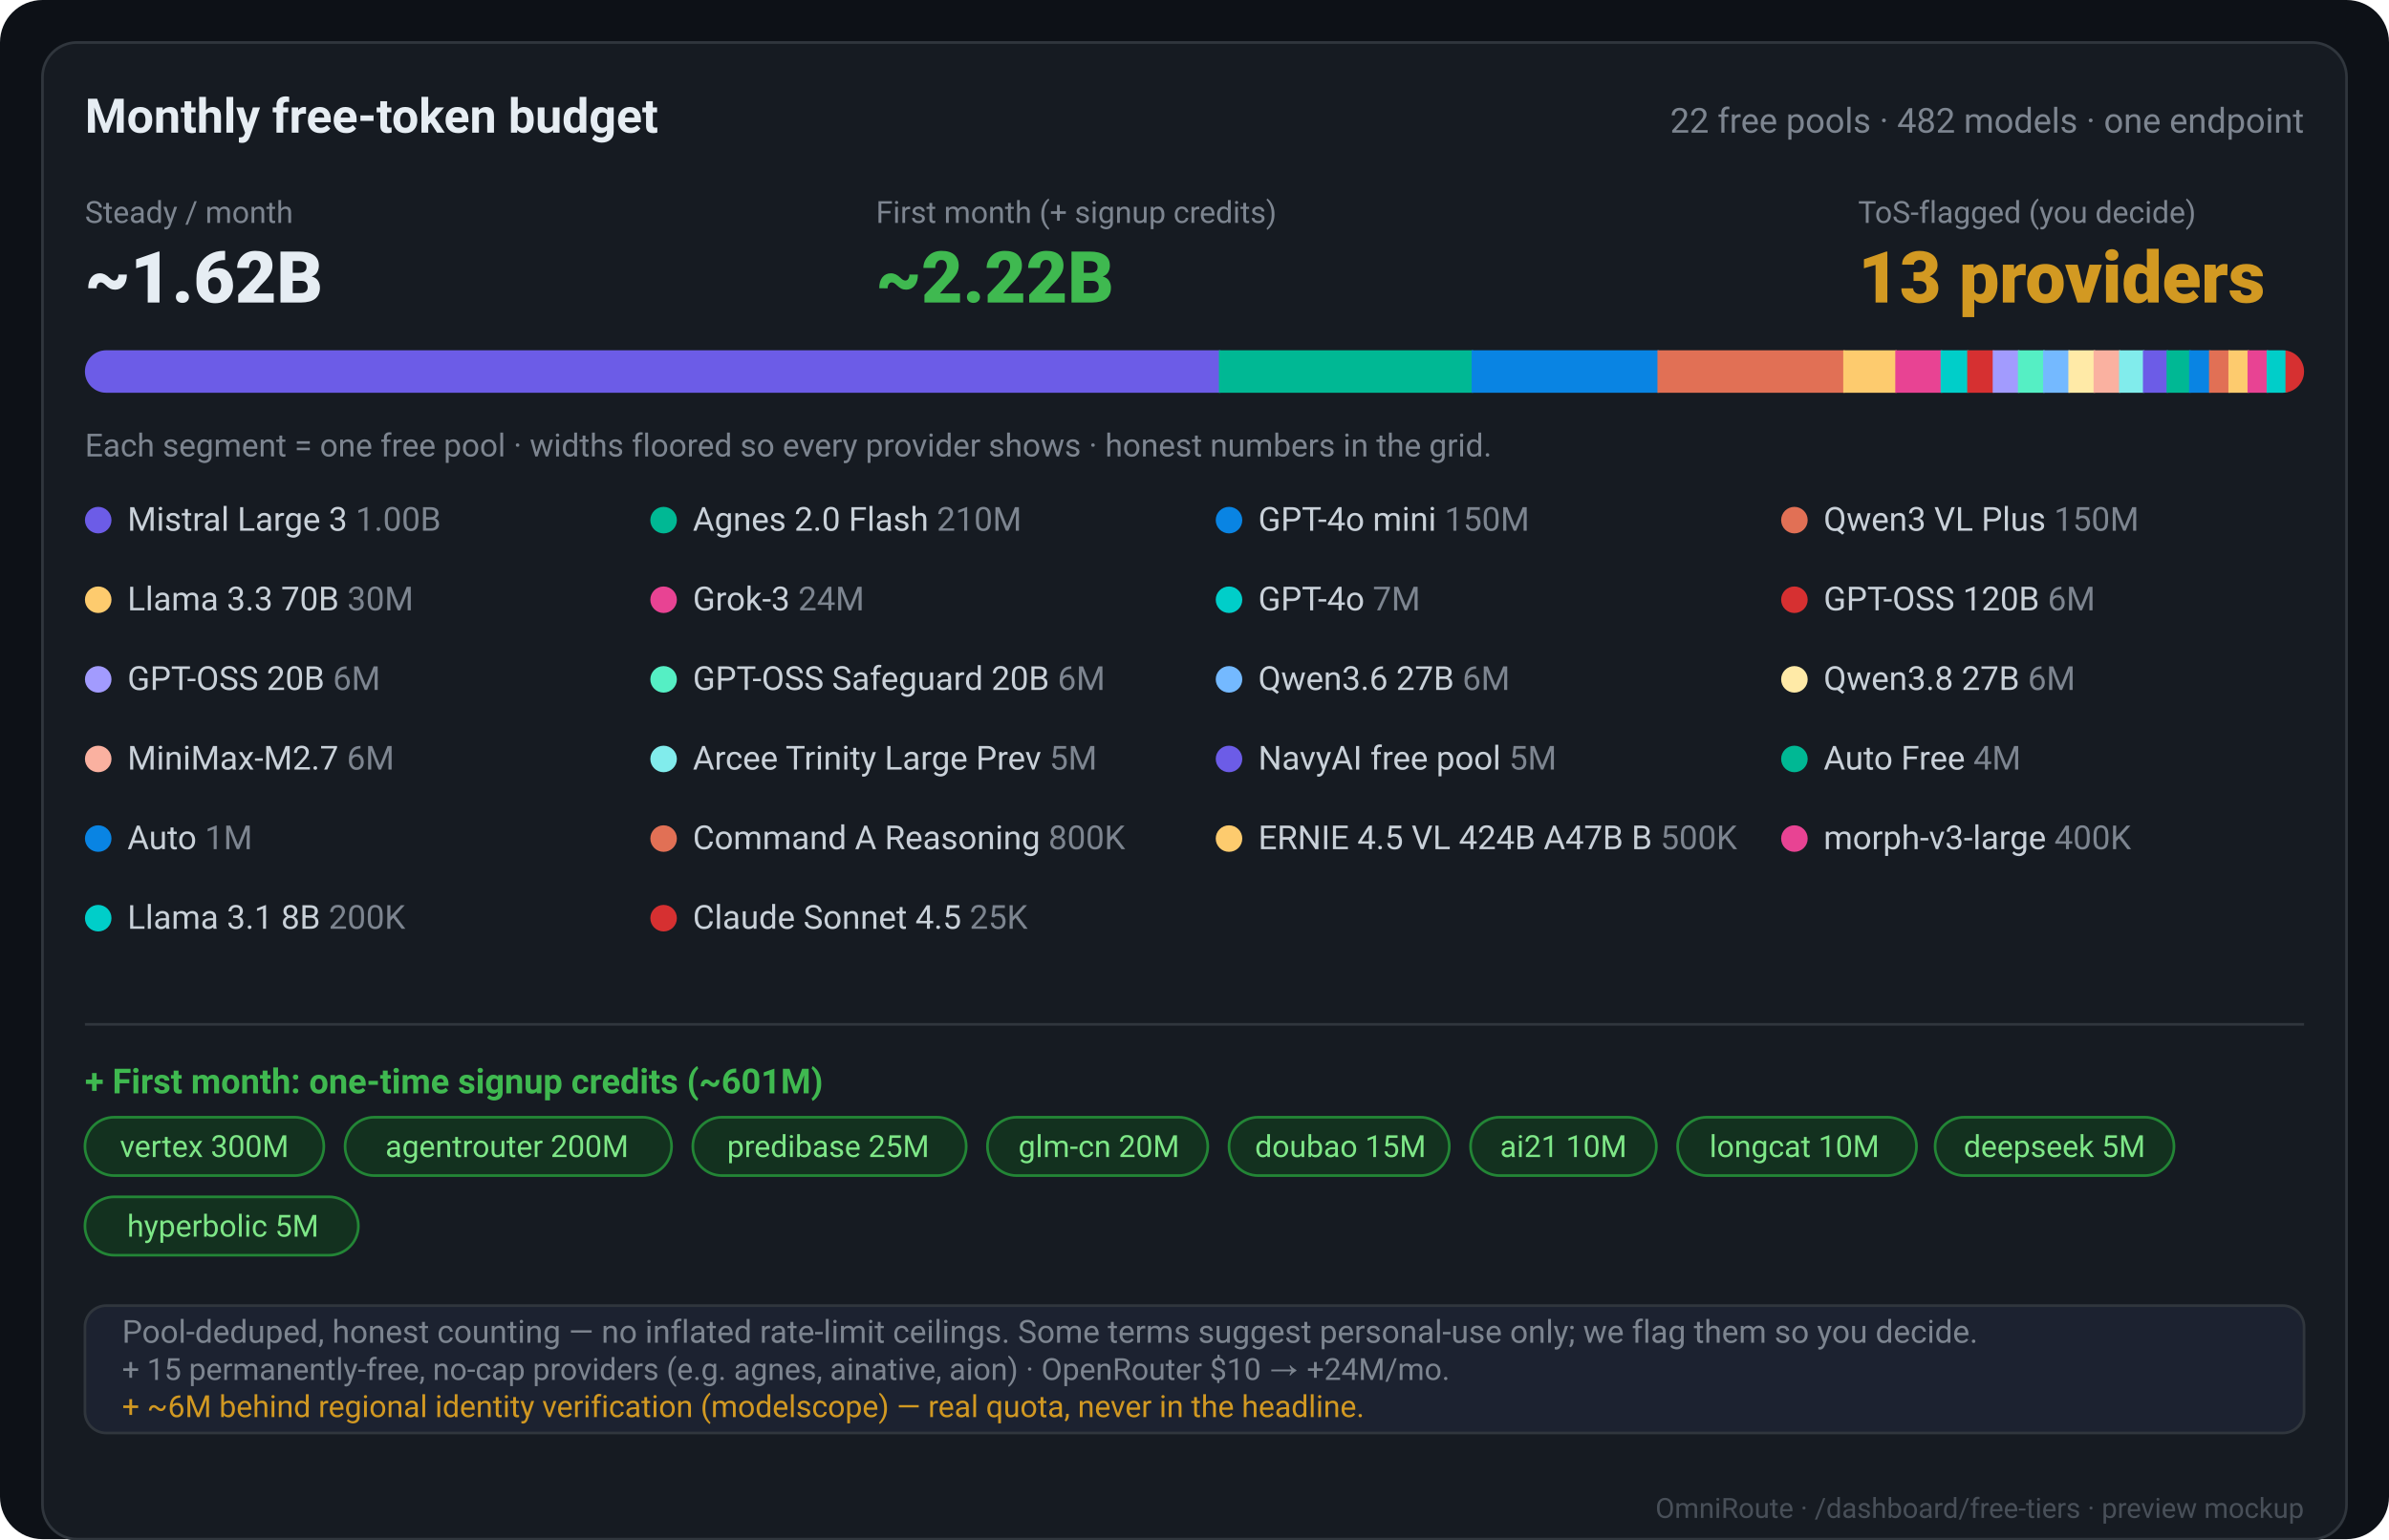
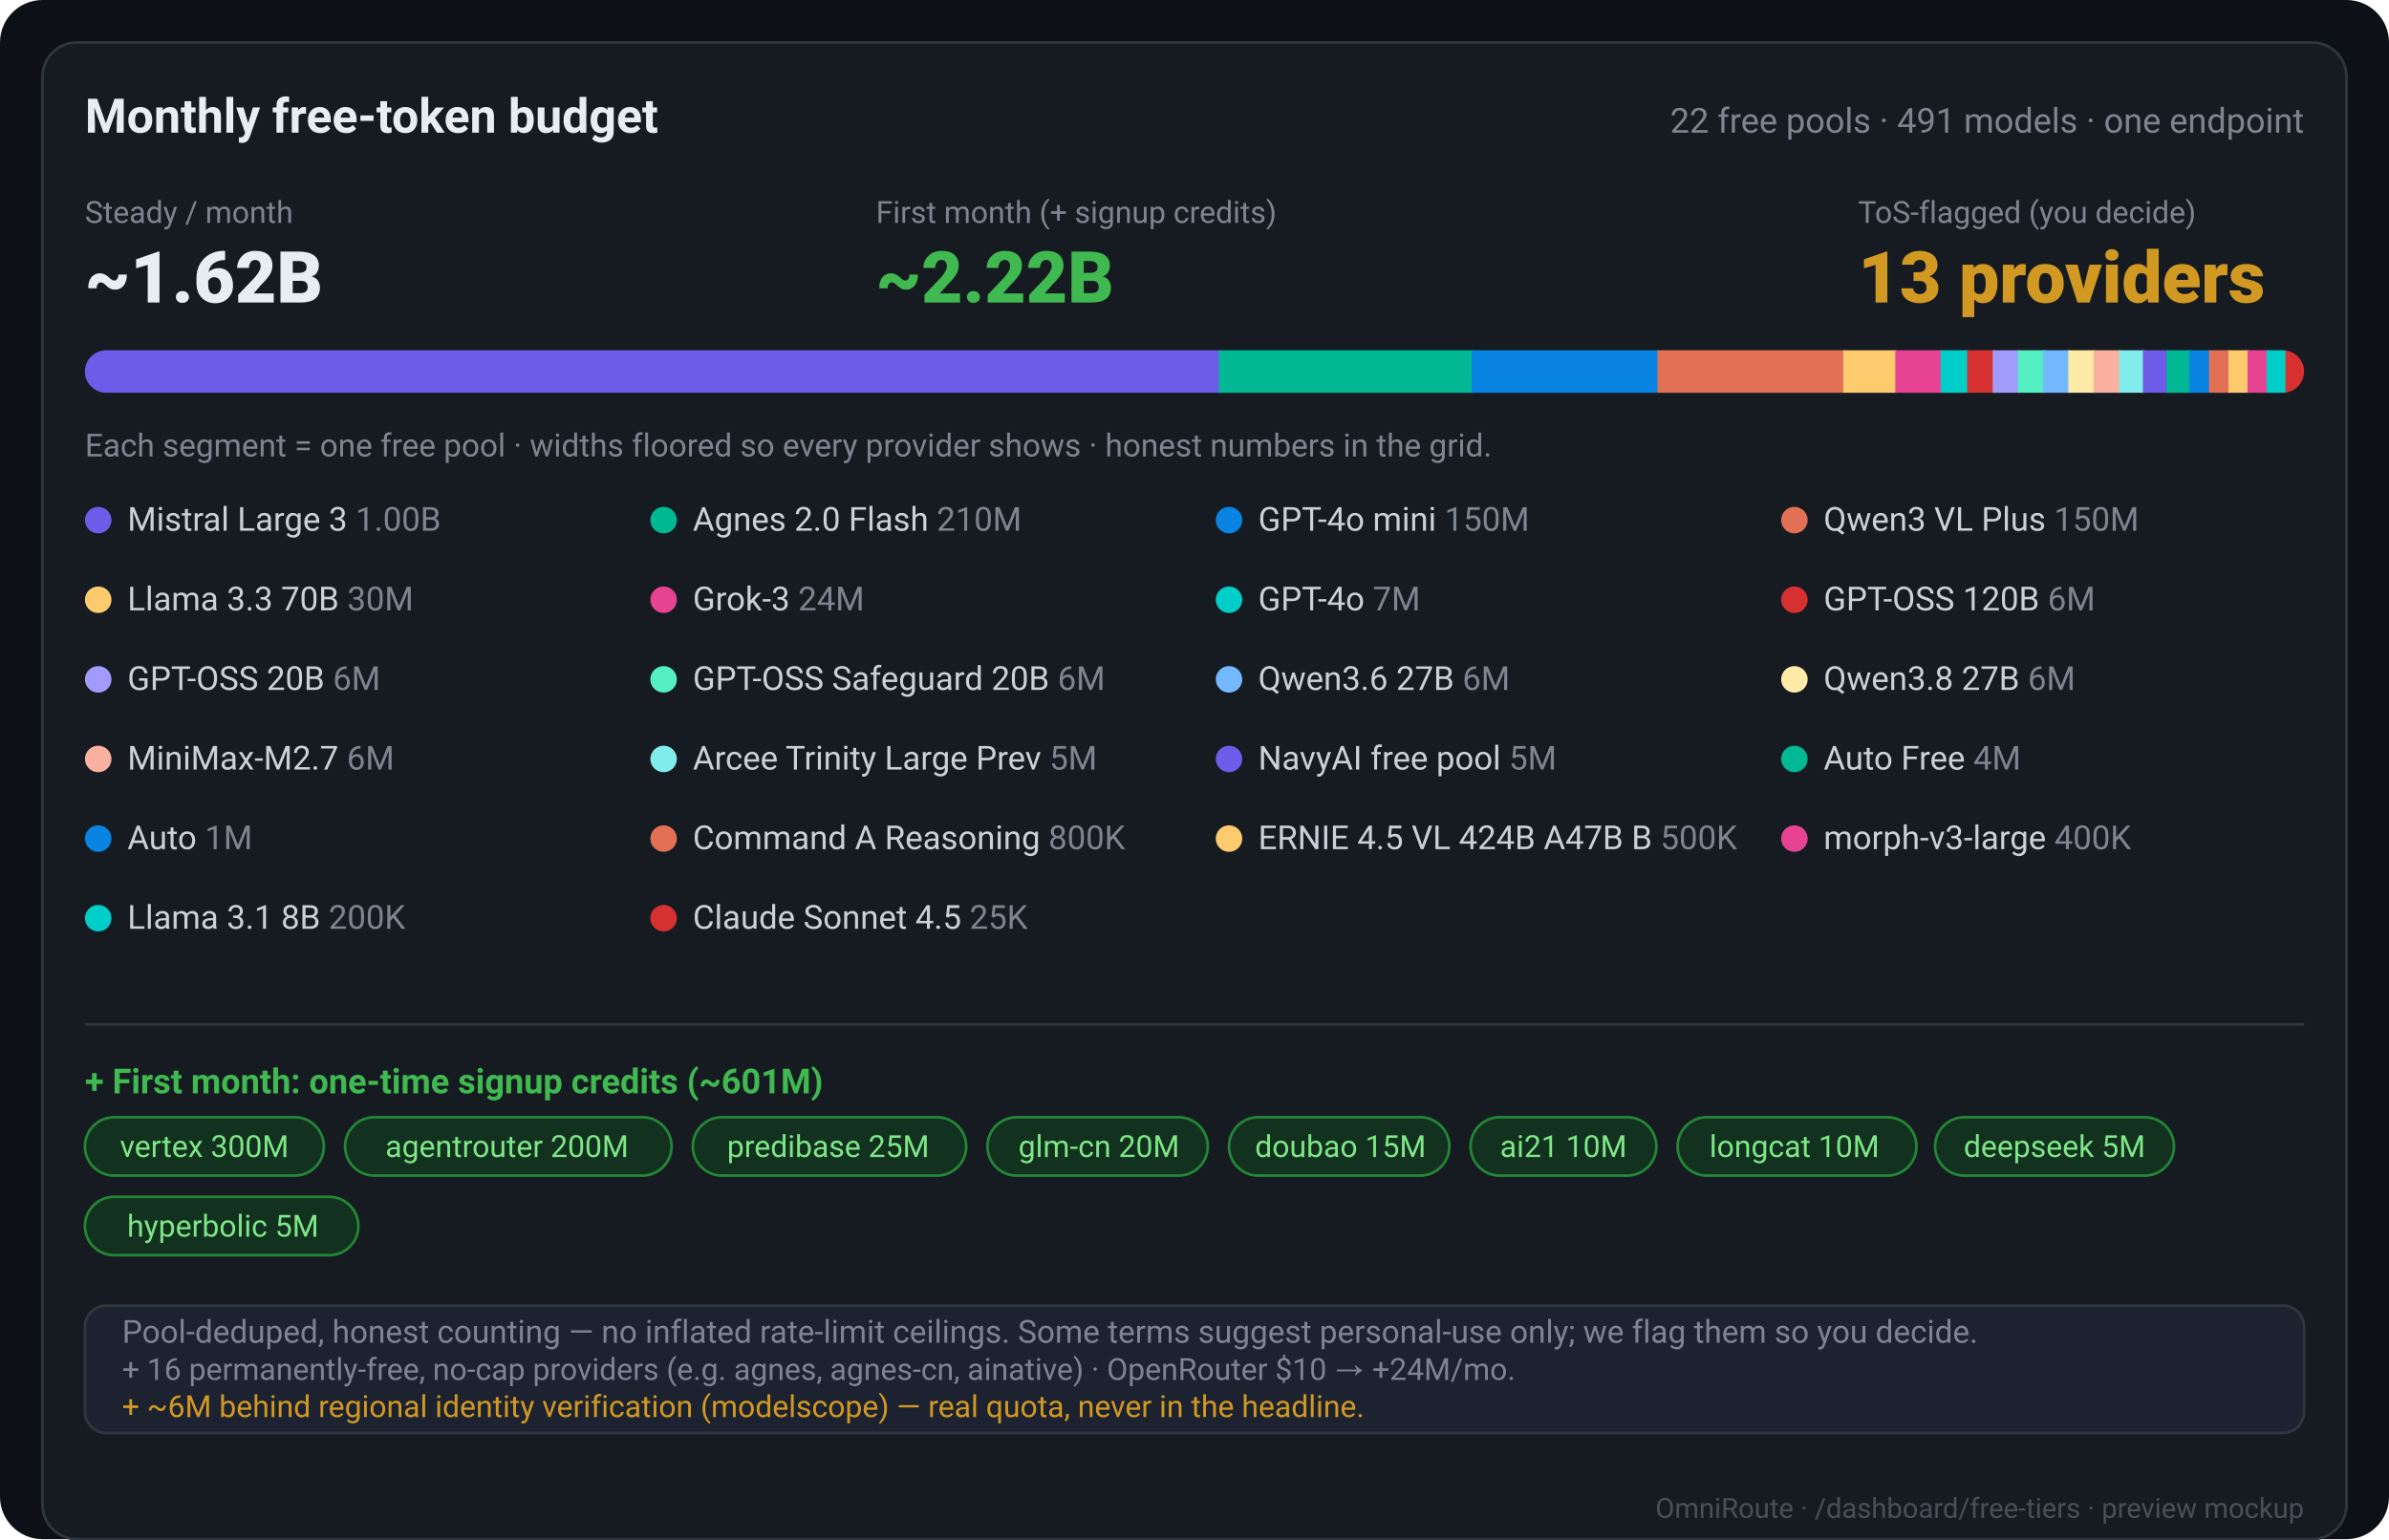
<svg xmlns="http://www.w3.org/2000/svg" width="900" height="580" viewBox="0 0 900 580" font-family="-apple-system,Segoe UI,Roboto,Helvetica,Arial,sans-serif">
  <rect width="900" height="580" rx="16" fill="#0d1117" />
  <rect x="16" y="16" width="868" height="564" rx="13" fill="#161b22" stroke="#30363d" />
  <text x="868" y="572" fill="#484f58" font-size="10.5" text-anchor="end">OmniRoute · /dashboard/free-tiers · preview mockup</text>
  <text x="32" y="50" fill="#e6edf3" font-size="18" font-weight="700">Monthly free-token budget</text>
-   <text x="868" y="50" fill="#7d8590" font-size="13" text-anchor="end">22 free pools · 482 models · one endpoint</text>
+   <text x="868" y="50" fill="#7d8590" font-size="13" text-anchor="end">22 free pools · 491 models · one endpoint</text>
  <text x="32" y="84" fill="#7d8590" font-size="11.5">Steady / month</text>
  <text x="32" y="114" fill="#e6edf3" font-size="27" font-weight="800">~1.62B</text>
  <text x="330" y="84" fill="#7d8590" font-size="11.5">First month (+ signup credits)</text>
  <text x="330" y="114" fill="#3fb950" font-size="27" font-weight="800">~2.22B</text>
  <text x="700" y="84" fill="#7d8590" font-size="11.5">ToS-flagged (you decide)</text>
  <text x="700" y="114" fill="#d29922" font-size="27" font-weight="800">13 providers</text>
  <clipPath id="bar">
    <rect x="32" y="132" width="836" height="16" rx="8" />
  </clipPath>
  <g clip-path="url(#bar)">
    <rect x="32" y="132" width="836" height="16" fill="#21262d" />
    <rect x="32.0" y="132" width="427.8" height="16" fill="#6c5ce7" />
    <rect x="459.2" y="132" width="95.8" height="16" fill="#00b894" />
    <rect x="554.4" y="132" width="70.6" height="16" fill="#0984e3" />
    <rect x="624.4" y="132" width="70.6" height="16" fill="#e17055" />
    <rect x="694.4" y="132" width="20.2" height="16" fill="#fdcb6e" />
    <rect x="714.0" y="132" width="17.7" height="16" fill="#e84393" />
    <rect x="731.1" y="132" width="10.6" height="16" fill="#00cec9" />
    <rect x="741.1" y="132" width="10.1" height="16" fill="#d63031" />
    <rect x="750.7" y="132" width="10.1" height="16" fill="#a29bfe" />
    <rect x="760.2" y="132" width="10.1" height="16" fill="#55efc4" />
    <rect x="769.7" y="132" width="10.1" height="16" fill="#74b9ff" />
    <rect x="779.2" y="132" width="10.1" height="16" fill="#ffeaa7" />
    <rect x="788.7" y="132" width="10.1" height="16" fill="#fab1a0" />
    <rect x="798.3" y="132" width="9.6" height="16" fill="#81ecec" />
    <rect x="807.3" y="132" width="9.5" height="16" fill="#6c5ce7" />
    <rect x="816.2" y="132" width="9.1" height="16" fill="#00b894" />
    <rect x="824.7" y="132" width="8.1" height="16" fill="#0984e3" />
    <rect x="832.2" y="132" width="7.9" height="16" fill="#e17055" />
    <rect x="839.5" y="132" width="7.8" height="16" fill="#fdcb6e" />
    <rect x="846.7" y="132" width="7.8" height="16" fill="#e84393" />
    <rect x="853.9" y="132" width="7.7" height="16" fill="#00cec9" />
    <rect x="861.0" y="132" width="7.6" height="16" fill="#d63031" />
  </g>
  <text x="32" y="172" fill="#7d8590" font-size="12">Each segment = one free pool · widths floored so every provider shows · honest numbers in the grid.</text>
  <circle cx="37" cy="196" r="5" fill="#6c5ce7" />
  <text x="48" y="200" fill="#c9d1d9" font-size="12.5">Mistral Large 3 <tspan fill="#7d8590">1.00B</tspan>
  </text>
  <circle cx="250" cy="196" r="5" fill="#00b894" />
  <text x="261" y="200" fill="#c9d1d9" font-size="12.5">Agnes 2.0 Flash <tspan fill="#7d8590">210M</tspan>
  </text>
  <circle cx="463" cy="196" r="5" fill="#0984e3" />
  <text x="474" y="200" fill="#c9d1d9" font-size="12.5">GPT-4o mini <tspan fill="#7d8590">150M</tspan>
  </text>
  <circle cx="676" cy="196" r="5" fill="#e17055" />
  <text x="687" y="200" fill="#c9d1d9" font-size="12.5">Qwen3 VL Plus <tspan fill="#7d8590">150M</tspan>
  </text>
  <circle cx="37" cy="226" r="5" fill="#fdcb6e" />
  <text x="48" y="230" fill="#c9d1d9" font-size="12.5">Llama 3.3 70B <tspan fill="#7d8590">30M</tspan>
  </text>
  <circle cx="250" cy="226" r="5" fill="#e84393" />
  <text x="261" y="230" fill="#c9d1d9" font-size="12.5">Grok-3 <tspan fill="#7d8590">24M</tspan>
  </text>
  <circle cx="463" cy="226" r="5" fill="#00cec9" />
  <text x="474" y="230" fill="#c9d1d9" font-size="12.5">GPT-4o <tspan fill="#7d8590">7M</tspan>
  </text>
  <circle cx="676" cy="226" r="5" fill="#d63031" />
  <text x="687" y="230" fill="#c9d1d9" font-size="12.5">GPT-OSS 120B <tspan fill="#7d8590">6M</tspan>
  </text>
  <circle cx="37" cy="256" r="5" fill="#a29bfe" />
  <text x="48" y="260" fill="#c9d1d9" font-size="12.5">GPT-OSS 20B <tspan fill="#7d8590">6M</tspan>
  </text>
  <circle cx="250" cy="256" r="5" fill="#55efc4" />
  <text x="261" y="260" fill="#c9d1d9" font-size="12.5">GPT-OSS Safeguard 20B <tspan fill="#7d8590">6M</tspan>
  </text>
  <circle cx="463" cy="256" r="5" fill="#74b9ff" />
  <text x="474" y="260" fill="#c9d1d9" font-size="12.5">Qwen3.6 27B <tspan fill="#7d8590">6M</tspan>
  </text>
  <circle cx="676" cy="256" r="5" fill="#ffeaa7" />
  <text x="687" y="260" fill="#c9d1d9" font-size="12.5">Qwen3.8 27B <tspan fill="#7d8590">6M</tspan>
  </text>
  <circle cx="37" cy="286" r="5" fill="#fab1a0" />
  <text x="48" y="290" fill="#c9d1d9" font-size="12.5">MiniMax-M2.7 <tspan fill="#7d8590">6M</tspan>
  </text>
  <circle cx="250" cy="286" r="5" fill="#81ecec" />
  <text x="261" y="290" fill="#c9d1d9" font-size="12.5">Arcee Trinity Large Prev <tspan fill="#7d8590">5M</tspan>
  </text>
  <circle cx="463" cy="286" r="5" fill="#6c5ce7" />
  <text x="474" y="290" fill="#c9d1d9" font-size="12.5">NavyAI free pool <tspan fill="#7d8590">5M</tspan>
  </text>
  <circle cx="676" cy="286" r="5" fill="#00b894" />
  <text x="687" y="290" fill="#c9d1d9" font-size="12.5">Auto Free <tspan fill="#7d8590">4M</tspan>
  </text>
  <circle cx="37" cy="316" r="5" fill="#0984e3" />
  <text x="48" y="320" fill="#c9d1d9" font-size="12.5">Auto <tspan fill="#7d8590">1M</tspan>
  </text>
  <circle cx="250" cy="316" r="5" fill="#e17055" />
  <text x="261" y="320" fill="#c9d1d9" font-size="12.5">Command A Reasoning <tspan fill="#7d8590">800K</tspan>
  </text>
  <circle cx="463" cy="316" r="5" fill="#fdcb6e" />
  <text x="474" y="320" fill="#c9d1d9" font-size="12.5">ERNIE 4.5 VL 424B A47B B <tspan fill="#7d8590">500K</tspan>
  </text>
  <circle cx="676" cy="316" r="5" fill="#e84393" />
  <text x="687" y="320" fill="#c9d1d9" font-size="12.5">morph-v3-large <tspan fill="#7d8590">400K</tspan>
  </text>
  <circle cx="37" cy="346" r="5" fill="#00cec9" />
  <text x="48" y="350" fill="#c9d1d9" font-size="12.5">Llama 3.1 8B <tspan fill="#7d8590">200K</tspan>
  </text>
  <circle cx="250" cy="346" r="5" fill="#d63031" />
  <text x="261" y="350" fill="#c9d1d9" font-size="12.5">Claude Sonnet 4.5 <tspan fill="#7d8590">25K</tspan>
  </text>
  <line x1="32" y1="386" x2="868" y2="386" stroke="#30363d" />
  <text x="32" y="412" fill="#3fb950" font-size="13" font-weight="700">+ First month: one-time signup credits (~601M)</text>
  <rect x="32" y="421" width="90" height="22" rx="11" fill="#13311f" stroke="#238636" />
  <text x="77" y="436" fill="#7ee787" font-size="11.5" text-anchor="middle">vertex 300M</text>
  <rect x="130" y="421" width="123" height="22" rx="11" fill="#13311f" stroke="#238636" />
  <text x="191" y="436" fill="#7ee787" font-size="11.5" text-anchor="middle">agentrouter 200M</text>
  <rect x="261" y="421" width="103" height="22" rx="11" fill="#13311f" stroke="#238636" />
  <text x="312" y="436" fill="#7ee787" font-size="11.5" text-anchor="middle">predibase 25M</text>
  <rect x="372" y="421" width="83" height="22" rx="11" fill="#13311f" stroke="#238636" />
  <text x="414" y="436" fill="#7ee787" font-size="11.5" text-anchor="middle">glm-cn 20M</text>
  <rect x="463" y="421" width="83" height="22" rx="11" fill="#13311f" stroke="#238636" />
  <text x="505" y="436" fill="#7ee787" font-size="11.5" text-anchor="middle">doubao 15M</text>
  <rect x="554" y="421" width="70" height="22" rx="11" fill="#13311f" stroke="#238636" />
  <text x="589" y="436" fill="#7ee787" font-size="11.5" text-anchor="middle">ai21 10M</text>
  <rect x="632" y="421" width="90" height="22" rx="11" fill="#13311f" stroke="#238636" />
  <text x="676" y="436" fill="#7ee787" font-size="11.5" text-anchor="middle">longcat 10M</text>
  <rect x="729" y="421" width="90" height="22" rx="11" fill="#13311f" stroke="#238636" />
  <text x="774" y="436" fill="#7ee787" font-size="11.5" text-anchor="middle">deepseek 5M</text>
  <rect x="32" y="451" width="103" height="22" rx="11" fill="#13311f" stroke="#238636" />
  <text x="84" y="466" fill="#7ee787" font-size="11.5" text-anchor="middle">hyperbolic 5M</text>
  <rect x="32" y="492" width="836" height="48" rx="8" fill="#1c2230" stroke="#30363d" />
  <text x="46" y="506" fill="#7d8590" font-size="12">Pool-deduped, honest counting — no inflated rate-limit ceilings. Some terms suggest personal-use only; we flag them so you decide.</text>
-   <text x="46" y="520" fill="#7d8590" font-size="11.5">+ 15 permanently-free, no-cap providers (e.g. agnes, ainative, aion) · OpenRouter $10 → +24M/mo.</text>
+   <text x="46" y="520" fill="#7d8590" font-size="11.5">+ 16 permanently-free, no-cap providers (e.g. agnes, agnes-cn, ainative) · OpenRouter $10 → +24M/mo.</text>
  <text x="46" y="534" fill="#d29922" font-size="11.5">+ ~6M behind regional identity verification (modelscope) — real quota, never in the headline.</text>
</svg>
